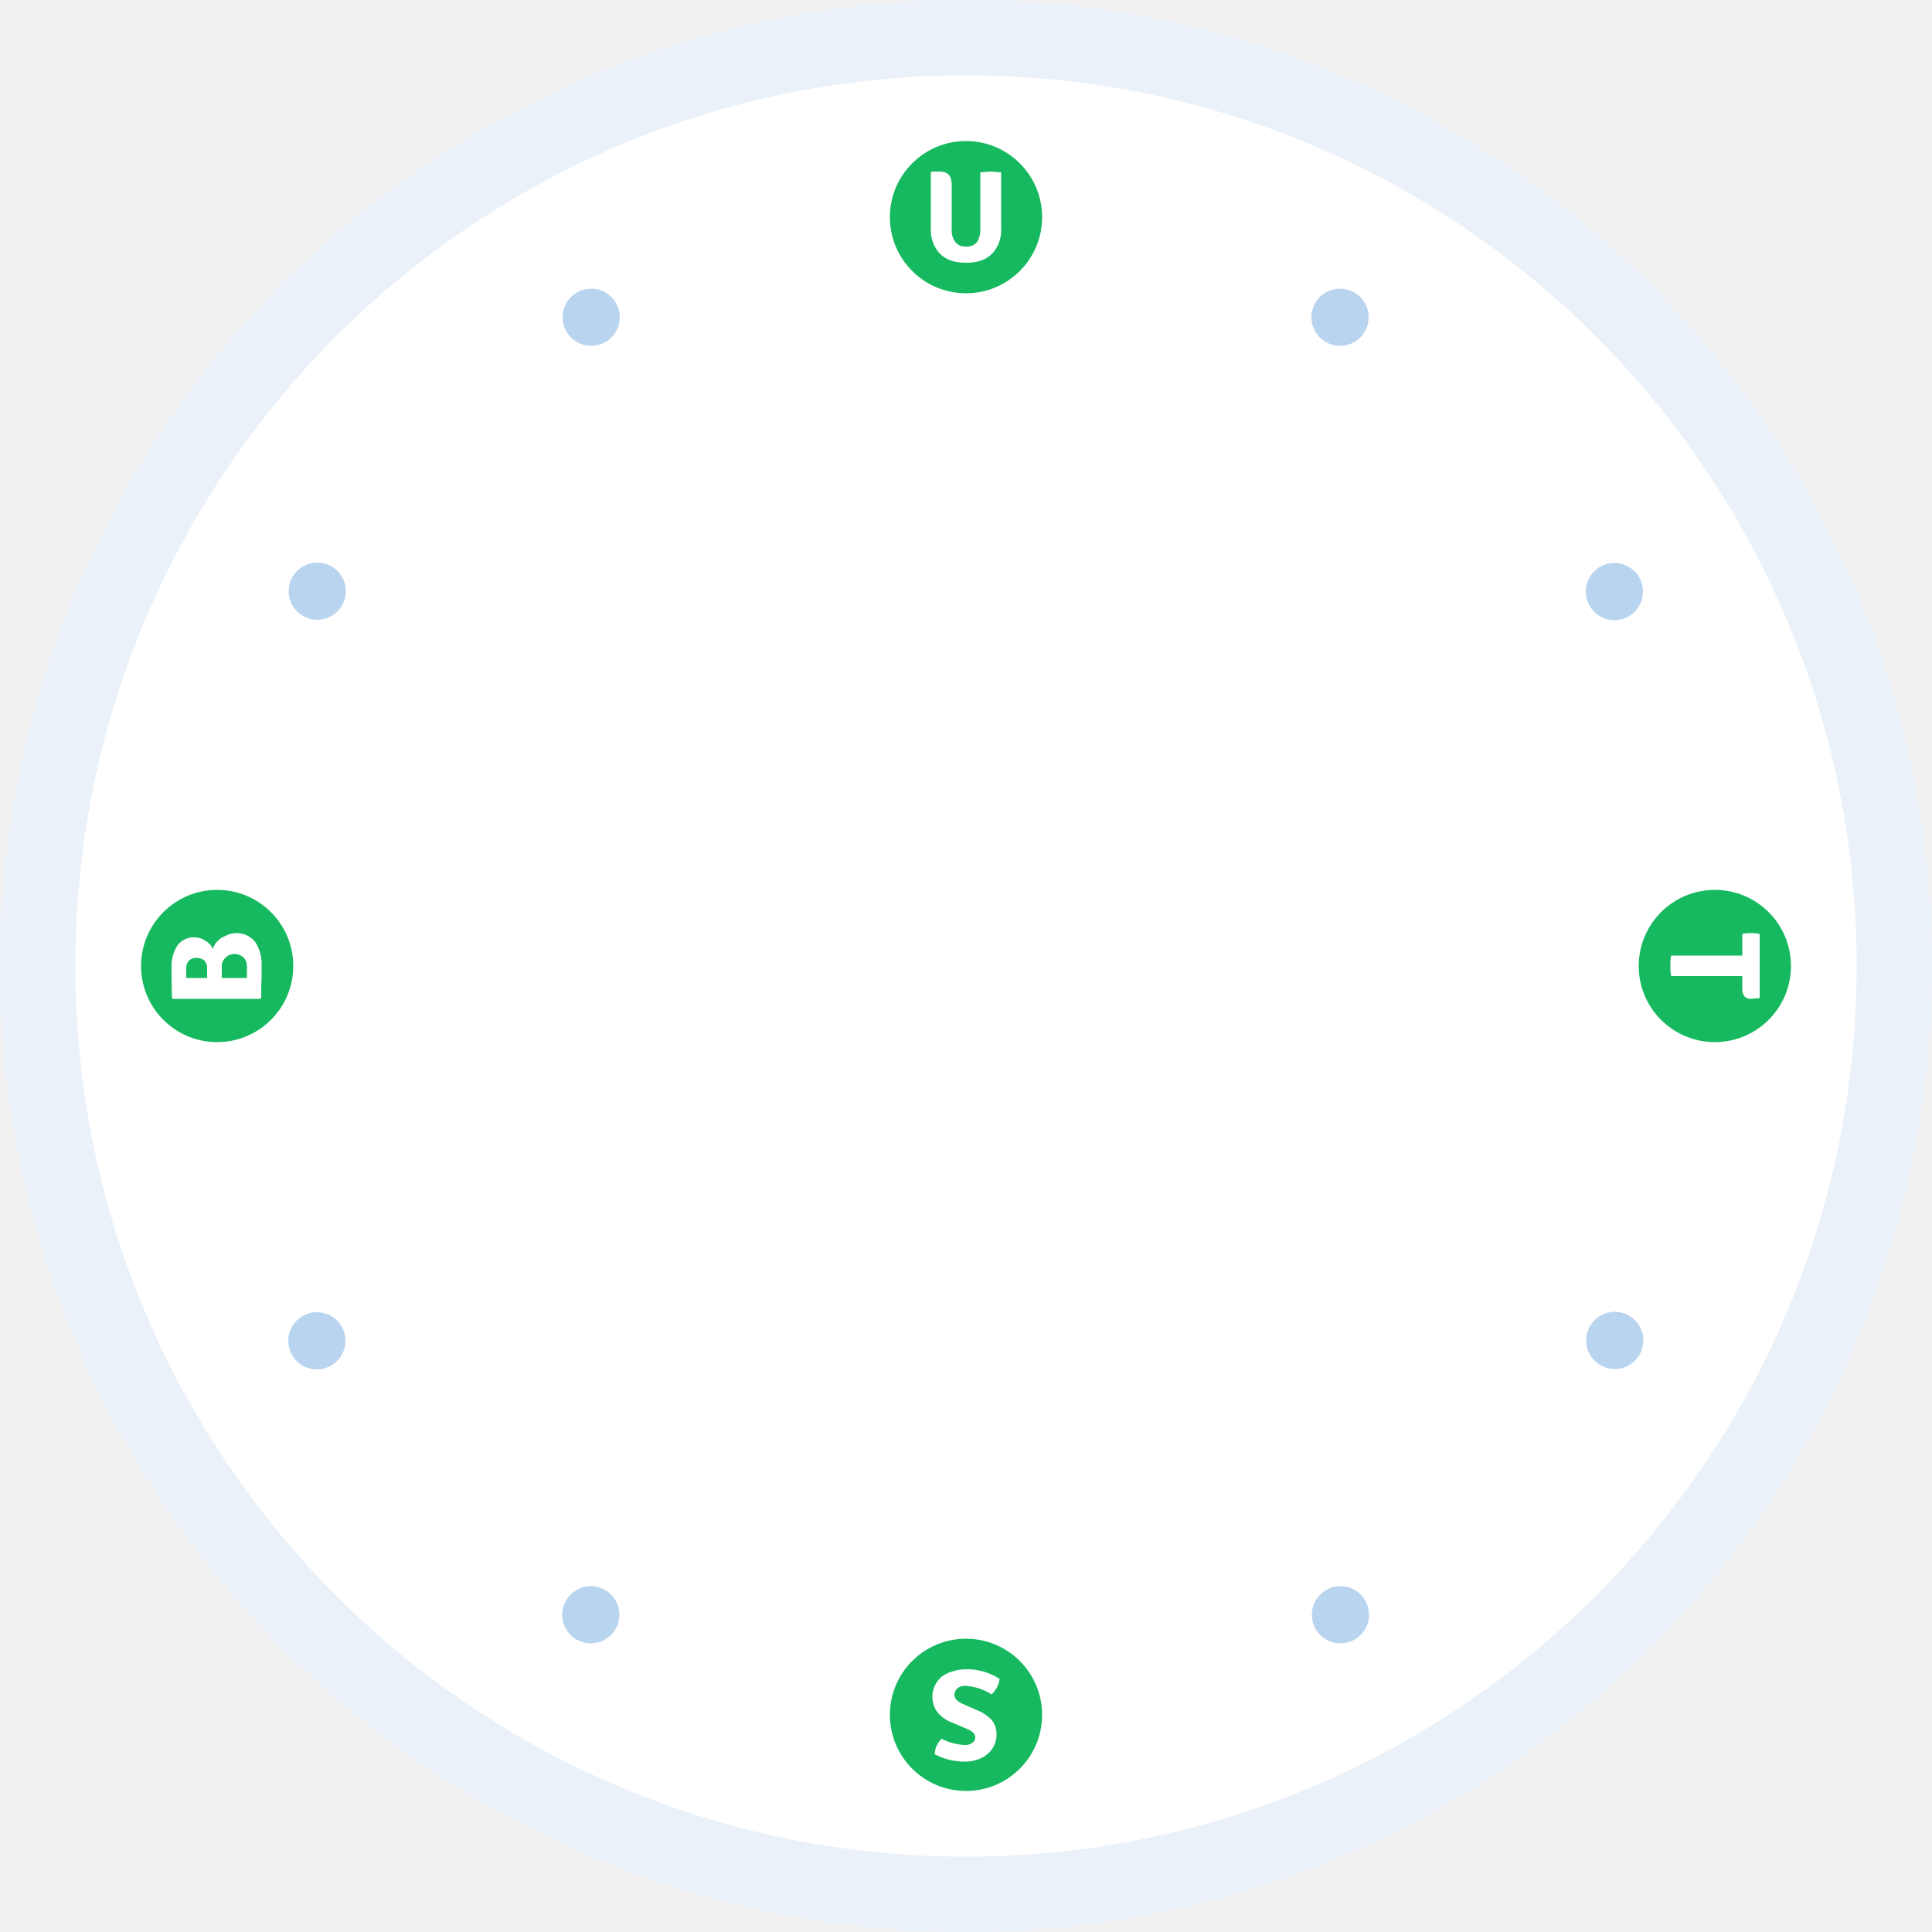
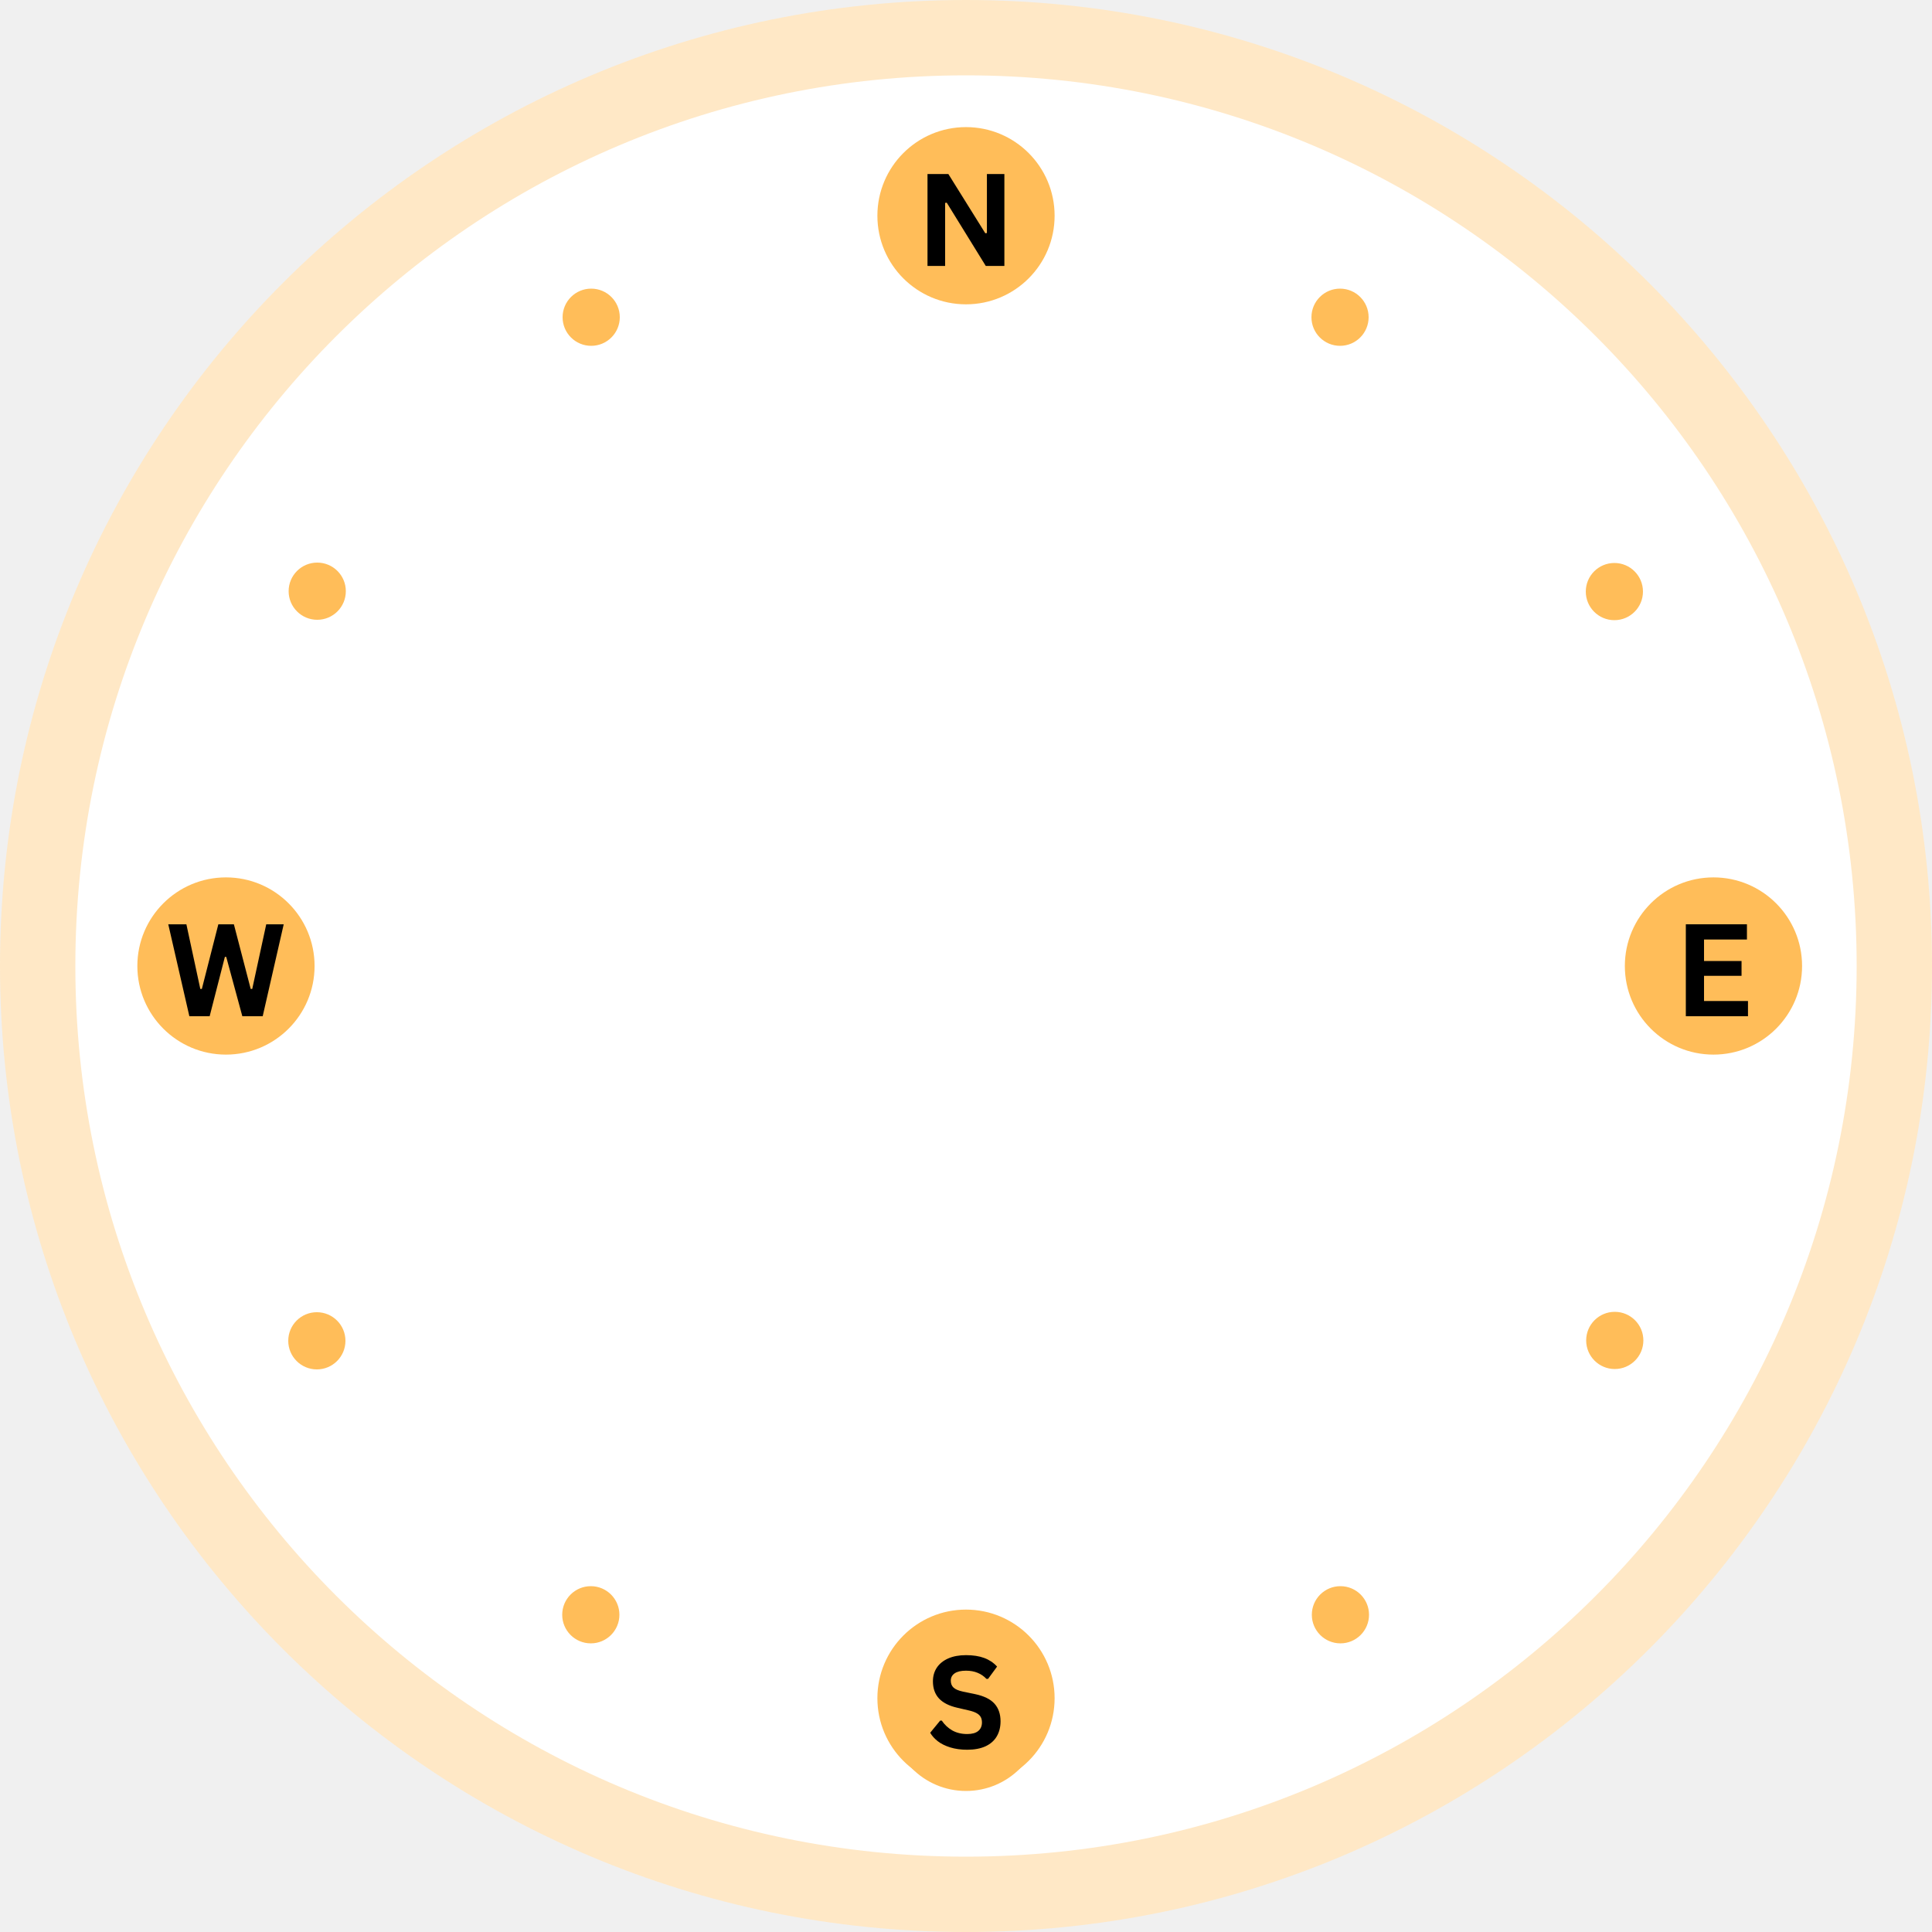
- <svg xmlns="http://www.w3.org/2000/svg" width="500" height="500" viewBox="0 0 500 500" fill="none">
-   <path d="M250 500C388.071 500 500 388.071 500 250C500 111.929 388.071 0 250 0C111.929 0 0 111.929 0 250C0 388.071 111.929 500 250 500Z" fill="#EAF1F9" />
-   <path d="M250 480.5C377.302 480.5 480.5 377.302 480.5 250C480.5 122.698 377.302 19.5 250 19.5C122.698 19.5 19.5 122.698 19.5 250C19.5 377.302 122.698 480.5 250 480.5Z" fill="white" />
-   <path d="M250 75.9C260.88 75.9 269.7 67.08 269.7 56.2C269.7 45.32 260.88 36.5 250 36.5C239.12 36.5 230.3 45.32 230.3 56.2C230.3 67.08 239.12 75.9 250 75.9Z" fill="#16B95F" />
-   <path d="M259.1 44.6V59.1C259.174 60.306 259 61.514 258.587 62.65C258.174 63.785 257.532 64.824 256.7 65.7C255.1 67.3 252.9 68 250 68C247.1 68 244.9 67.3 243.3 65.7C242.468 64.824 241.826 63.785 241.413 62.65C241 61.514 240.826 60.306 240.9 59.1V44.6L241.2 44.4H243.2C245.3 44.4 246.3 45.5 246.3 47.8V59.2C246.204 60.403 246.522 61.602 247.2 62.6C247.524 63.024 247.952 63.358 248.442 63.568C248.933 63.778 249.469 63.858 250 63.8C250.545 63.856 251.095 63.776 251.602 63.567C252.108 63.357 252.554 63.025 252.9 62.6C253.492 61.569 253.77 60.387 253.7 59.2V44.6L256.4 44.4L259.1 44.6Z" fill="white" />
-   <path d="M443.8 269.7C454.68 269.7 463.5 260.88 463.5 250C463.5 239.12 454.68 230.3 443.8 230.3C432.92 230.3 424.1 239.12 424.1 250C424.1 260.88 432.92 269.7 443.8 269.7Z" fill="#16B95F" />
-   <path d="M450.9 252.6H432.5C432.318 251.712 432.251 250.805 432.3 249.9C432.255 249.028 432.322 248.155 432.5 247.3H450.9V241.7C451.619 241.525 452.361 241.458 453.1 241.5C453.872 241.458 454.647 241.525 455.4 241.7V258.3L453.2 258.5C452.866 258.536 452.528 258.491 452.215 258.369C451.902 258.247 451.622 258.052 451.4 257.8C451.022 257.168 450.848 256.435 450.9 255.7V252.6Z" fill="white" />
-   <path d="M250 463.5C260.88 463.5 269.7 454.68 269.7 443.8C269.7 432.92 260.88 424.1 250 424.1C239.12 424.1 230.3 432.92 230.3 443.8C230.3 454.68 239.12 463.5 250 463.5Z" fill="#16B95F" />
-   <path d="M258.7 434.5C258.604 435.27 258.367 436.016 258 436.7C257.641 437.377 257.168 437.986 256.6 438.5C254.564 437.187 252.22 436.428 249.8 436.3C249.035 436.246 248.28 436.498 247.7 437C247.48 437.205 247.305 437.452 247.184 437.728C247.064 438.003 247.001 438.3 247 438.6C247 439.6 247.8 440.4 249.2 441L253.1 442.7C254.47 443.257 255.7 444.111 256.7 445.2C257.521 446.255 257.946 447.564 257.9 448.9C257.914 449.867 257.709 450.824 257.3 451.7C256.907 452.553 256.326 453.305 255.6 453.9C254.819 454.589 253.898 455.101 252.9 455.4C251.808 455.776 250.655 455.946 249.5 455.9C246.85 455.89 244.243 455.238 241.9 454C241.915 453.246 242.083 452.504 242.392 451.816C242.701 451.129 243.146 450.511 243.7 450C245.557 450.969 247.606 451.516 249.7 451.6C250.419 451.665 251.136 451.45 251.7 451C251.913 450.855 252.087 450.662 252.209 450.436C252.331 450.209 252.396 449.957 252.4 449.7C252.4 448.8 251.8 448.1 250.4 447.5L246.4 445.8C244.911 445.262 243.597 444.329 242.6 443.1C241.756 441.975 241.3 440.606 241.3 439.2C241.285 438.201 241.489 437.211 241.9 436.3C242.316 435.433 242.893 434.652 243.6 434C244.435 433.358 245.385 432.883 246.4 432.6C247.655 432.175 248.975 431.972 250.3 432C253.282 432.008 256.199 432.876 258.7 434.5Z" fill="white" />
-   <path d="M56.2 269.7C67.08 269.7 75.9 260.88 75.9 250C75.9 239.12 67.08 230.3 56.2 230.3C45.32 230.3 36.5 239.12 36.5 250C36.5 260.88 45.32 269.7 56.2 269.7Z" fill="#16B95F" />
-   <path d="M44.5 258.2C44.5 256.4 44.4 254.9 44.4 253.6V250.5C44.282 248.457 44.807 246.429 45.9 244.7C46.425 243.987 47.123 243.421 47.928 243.053C48.733 242.686 49.618 242.53 50.5 242.6C51.475 242.593 52.425 242.909 53.2 243.5C54.052 243.965 54.722 244.706 55.1 245.6C55.264 245.021 55.535 244.478 55.9 244C56.317 243.516 56.786 243.08 57.3 242.7L59 241.9C59.61 241.672 60.25 241.537 60.9 241.5C61.864 241.437 62.828 241.603 63.715 241.986C64.602 242.368 65.385 242.956 66 243.7C67.221 245.566 67.817 247.773 67.7 250V253.3C67.6 254.6 67.6 256.3 67.6 258.2L67.3 258.5H44.7L44.5 258.2ZM48.2 253.1H53.6V250.8C53.641 250.382 53.591 249.959 53.453 249.562C53.315 249.165 53.092 248.802 52.8 248.5C52.219 248.082 51.515 247.871 50.8 247.9C50.148 247.884 49.512 248.097 49 248.5C48.713 248.806 48.494 249.169 48.356 249.565C48.218 249.961 48.165 250.382 48.2 250.8V253.1ZM57.4 250.4V253.1H63.9V251.2C63.97 250.499 63.936 249.791 63.8 249.1C63.623 248.512 63.275 247.99 62.8 247.6C62.171 247.117 61.392 246.87 60.6 246.9C60.192 246.898 59.788 246.976 59.41 247.131C59.033 247.285 58.69 247.513 58.4 247.8C58.035 248.12 57.754 248.524 57.58 248.977C57.406 249.43 57.344 249.918 57.4 250.4Z" fill="white" />
-   <path d="M153 89.5C157.087 89.5 160.4 86.187 160.4 82.1C160.4 78.013 157.087 74.7 153 74.7C148.913 74.7 145.6 78.013 145.6 82.1C145.6 86.187 148.913 89.5 153 89.5Z" fill="#B9D4EF" />
-   <path d="M346.9 425.3C350.987 425.3 354.3 421.987 354.3 417.9C354.3 413.813 350.987 410.5 346.9 410.5C342.813 410.5 339.5 413.813 339.5 417.9C339.5 421.987 342.813 425.3 346.9 425.3Z" fill="#B9D4EF" />
-   <path d="M417.8 160.5C421.887 160.5 425.2 157.187 425.2 153.1C425.2 149.013 421.887 145.7 417.8 145.7C413.713 145.7 410.4 149.013 410.4 153.1C410.4 157.187 413.713 160.5 417.8 160.5Z" fill="#B9D4EF" />
-   <path d="M82 354.4C86.087 354.4 89.4 351.087 89.4 347C89.4 342.913 86.087 339.6 82 339.6C77.913 339.6 74.6 342.913 74.6 347C74.6 351.087 77.913 354.4 82 354.4Z" fill="#B9D4EF" />
-   <path d="M82.1 160.4C86.187 160.4 89.5 157.087 89.5 153C89.5 148.913 86.187 145.6 82.1 145.6C78.013 145.6 74.7 148.913 74.7 153C74.7 157.087 78.013 160.4 82.1 160.4Z" fill="#B9D4EF" />
-   <path d="M417.9 354.3C421.987 354.3 425.3 350.987 425.3 346.9C425.3 342.813 421.987 339.5 417.9 339.5C413.813 339.5 410.5 342.813 410.5 346.9C410.5 350.987 413.813 354.3 417.9 354.3Z" fill="#B9D4EF" />
-   <path d="M346.8 89.5C350.887 89.5 354.2 86.187 354.2 82.1C354.2 78.013 350.887 74.7 346.8 74.7C342.713 74.7 339.4 78.013 339.4 82.1C339.4 86.187 342.713 89.5 346.8 89.5Z" fill="#B9D4EF" />
-   <path d="M152.9 425.3C156.987 425.3 160.3 421.987 160.3 417.9C160.3 413.813 156.987 410.5 152.9 410.5C148.813 410.5 145.5 413.813 145.5 417.9C145.5 421.987 148.813 425.3 152.9 425.3Z" fill="#B9D4EF" />
+ <svg xmlns="http://www.w3.org/2000/svg" width="500" zoomAndPan="magnify" viewBox="0 0 375 375" height="500" preserveAspectRatio="xMidYMid meet" version="1.0">
+   <defs>
+     <g />
+     <clipPath id="0fe13dc569">
+       <path d="M 170.301 24.672 L 204.699 24.672 L 204.699 59.07 L 170.301 59.07 Z M 170.301 24.672 " clip-rule="nonzero" />
+     </clipPath>
+     <clipPath id="5b1a200077">
+       <path d="M 187.5 24.672 C 178 24.672 170.301 32.371 170.301 41.871 C 170.301 51.371 178 59.07 187.5 59.07 C 197 59.07 204.699 51.371 204.699 41.871 C 204.699 32.371 197 24.672 187.5 24.672 Z M 187.5 24.672 " clip-rule="nonzero" />
+     </clipPath>
+     <clipPath id="e9b5158e29">
+       <path d="M 26.66 170.301 L 61.059 170.301 L 61.059 204.699 L 26.66 204.699 Z M 26.66 170.301 " clip-rule="nonzero" />
+     </clipPath>
+     <clipPath id="21c045b3ea">
+       <path d="M 43.859 170.301 C 34.363 170.301 26.66 178 26.66 187.5 C 26.66 197 34.363 204.699 43.859 204.699 C 53.359 204.699 61.059 197 61.059 187.5 C 61.059 178 53.359 170.301 43.859 170.301 Z M 43.859 170.301 " clip-rule="nonzero" />
+     </clipPath>
+     <clipPath id="7301543765">
+       <path d="M 315.383 170.301 L 349.781 170.301 L 349.781 204.699 L 315.383 204.699 Z M 315.383 170.301 " clip-rule="nonzero" />
+     </clipPath>
+     <clipPath id="77bdbe2fd5">
+       <path d="M 332.582 170.301 C 323.082 170.301 315.383 178 315.383 187.5 C 315.383 197 323.082 204.699 332.582 204.699 C 342.082 204.699 349.781 197 349.781 187.5 C 349.781 178 342.082 170.301 332.582 170.301 Z M 332.582 170.301 " clip-rule="nonzero" />
+     </clipPath>
+     <clipPath id="96dde61417">
+       <path d="M 170.301 312.422 L 204.699 312.422 L 204.699 346.82 L 170.301 346.82 Z M 170.301 312.422 " clip-rule="nonzero" />
+     </clipPath>
+     <clipPath id="98da851abd">
+       <path d="M 187.5 312.422 C 178 312.422 170.301 320.125 170.301 329.621 C 170.301 339.121 178 346.82 187.5 346.82 C 197 346.82 204.699 339.121 204.699 329.621 C 204.699 320.125 197 312.422 187.5 312.422 Z M 187.5 312.422 " clip-rule="nonzero" />
+     </clipPath>
+   </defs>
+   <path fill="#ffe8c6" d="M 187.5 375 C 291.055 375 375 291.055 375 187.5 C 375 83.945 291.055 0 187.5 0 C 83.945 0 0 83.945 0 187.5 C 0 291.055 83.945 375 187.5 375 Z M 187.5 375 " fill-opacity="1" fill-rule="nonzero" />
+   <path fill="#ffffff" d="M 187.5 360.375 C 282.977 360.375 360.375 282.977 360.375 187.5 C 360.375 92.023 282.977 14.625 187.5 14.625 C 92.023 14.625 14.625 92.023 14.625 187.5 C 14.625 282.977 92.023 360.375 187.5 360.375 Z M 187.5 360.375 " fill-opacity="1" fill-rule="nonzero" />
+   <path fill="#ffbd59" d="M 187.5 56.926 C 195.66 56.926 202.273 50.309 202.273 42.148 C 202.273 33.988 195.66 27.375 187.5 27.375 C 179.34 27.375 172.727 33.988 172.727 42.148 C 172.727 50.309 179.34 56.926 187.5 56.926 Z M 187.5 56.926 " fill-opacity="1" fill-rule="nonzero" />
+   <path fill="#ffffff" d="M 194.324 33.449 L 194.324 44.324 C 194.379 45.23 194.25 46.137 193.941 46.988 C 193.629 47.84 193.148 48.617 192.523 49.273 C 191.324 50.477 189.676 51 187.5 51 C 185.324 51 183.676 50.477 182.477 49.273 C 181.852 48.617 181.371 47.84 181.059 46.988 C 180.75 46.137 180.621 45.23 180.676 44.324 L 180.676 33.449 L 180.898 33.301 L 182.398 33.301 C 183.977 33.301 184.727 34.125 184.727 35.852 L 184.727 44.398 C 184.652 45.301 184.891 46.203 185.398 46.949 C 185.645 47.27 185.965 47.52 186.332 47.676 C 186.699 47.832 187.102 47.895 187.5 47.852 C 187.91 47.891 188.32 47.832 188.703 47.676 C 189.082 47.52 189.414 47.27 189.676 46.949 C 190.117 46.176 190.328 45.289 190.273 44.398 L 190.273 33.449 L 192.301 33.301 Z M 194.324 33.449 " fill-opacity="1" fill-rule="nonzero" />
+   <path fill="#ffbd59" d="M 332.852 202.273 C 341.012 202.273 347.625 195.66 347.625 187.5 C 347.625 179.34 341.012 172.727 332.852 172.727 C 324.691 172.727 318.074 179.34 318.074 187.5 C 318.074 195.66 324.691 202.273 332.852 202.273 Z M 332.852 202.273 " fill-opacity="1" fill-rule="nonzero" />
+   <path fill="#ffffff" d="M 338.176 189.449 L 324.375 189.449 C 324.238 188.785 324.188 188.105 324.227 187.426 C 324.191 186.77 324.242 186.117 324.375 185.477 L 338.176 185.477 L 338.176 181.273 C 338.715 181.145 339.27 181.094 339.824 181.125 C 340.402 181.094 340.984 181.145 341.551 181.273 L 341.551 193.727 L 339.898 193.875 C 339.648 193.902 339.395 193.867 339.16 193.777 C 338.926 193.684 338.715 193.539 338.551 193.352 C 338.266 192.875 338.137 192.328 338.176 191.773 Z M 338.176 189.449 " fill-opacity="1" fill-rule="nonzero" />
+   <path fill="#ffbd59" d="M 187.5 347.625 C 195.66 347.625 202.273 341.012 202.273 332.852 C 202.273 324.691 195.66 318.074 187.5 318.074 C 179.34 318.074 172.727 324.691 172.727 332.852 C 172.727 341.012 179.34 347.625 187.5 347.625 Z M 187.5 347.625 " fill-opacity="1" fill-rule="nonzero" />
+   <path fill="#ffffff" d="M 194.023 325.875 C 193.953 326.453 193.773 327.012 193.5 327.523 C 193.23 328.031 192.875 328.488 192.449 328.875 C 190.922 327.891 189.164 327.32 187.352 327.227 C 186.777 327.184 186.211 327.375 185.773 327.75 C 185.609 327.902 185.48 328.09 185.387 328.297 C 185.297 328.504 185.25 328.727 185.25 328.949 C 185.25 329.699 185.852 330.301 186.898 330.75 L 189.824 332.023 C 190.852 332.441 191.773 333.082 192.523 333.898 C 193.141 334.691 193.461 335.672 193.426 336.676 C 193.434 337.398 193.281 338.117 192.977 338.773 C 192.68 339.414 192.246 339.98 191.699 340.426 C 191.113 340.941 190.422 341.324 189.676 341.551 C 188.855 341.832 187.992 341.961 187.125 341.926 C 185.137 341.918 183.184 341.43 181.426 340.5 C 181.438 339.934 181.562 339.379 181.793 338.863 C 182.027 338.348 182.359 337.883 182.773 337.5 C 184.168 338.227 185.703 338.637 187.273 338.699 C 187.812 338.75 188.352 338.586 188.773 338.25 C 188.934 338.141 189.066 337.996 189.156 337.828 C 189.25 337.656 189.297 337.469 189.301 337.273 C 189.301 336.602 188.852 336.074 187.801 335.625 L 184.801 334.352 C 183.684 333.945 182.699 333.246 181.949 332.324 C 181.316 331.48 180.977 330.453 180.977 329.398 C 180.965 328.652 181.117 327.91 181.426 327.227 C 181.738 326.574 182.168 325.988 182.699 325.5 C 183.328 325.02 184.039 324.664 184.801 324.449 C 185.742 324.133 186.73 323.98 187.727 324 C 189.961 324.008 192.148 324.656 194.023 325.875 Z M 194.023 325.875 " fill-opacity="1" fill-rule="nonzero" />
+   <path fill="#ffbd59" d="M 42.148 202.273 C 50.309 202.273 56.926 195.66 56.926 187.5 C 56.926 179.34 50.309 172.727 42.148 172.727 C 33.988 172.727 27.375 179.34 27.375 187.5 C 27.375 195.66 33.988 202.273 42.148 202.273 Z M 42.148 202.273 " fill-opacity="1" fill-rule="nonzero" />
+   <path fill="#ffffff" d="M 33.375 193.648 C 33.375 192.301 33.301 191.176 33.301 190.199 L 33.301 187.875 C 33.211 186.344 33.605 184.82 34.426 183.523 C 34.82 182.992 35.344 182.566 35.945 182.289 C 36.551 182.016 37.215 181.898 37.875 181.949 C 38.605 181.945 39.32 182.184 39.898 182.625 C 40.539 182.973 41.043 183.531 41.324 184.199 C 41.449 183.766 41.652 183.359 41.926 183 C 42.238 182.637 42.59 182.309 42.977 182.023 L 44.25 181.426 C 44.707 181.254 45.188 181.152 45.676 181.125 C 46.398 181.078 47.121 181.203 47.785 181.488 C 48.453 181.777 49.039 182.219 49.5 182.773 C 50.418 184.176 50.863 185.828 50.773 187.5 L 50.773 189.977 C 50.699 190.949 50.699 192.227 50.699 193.648 L 50.477 193.875 L 33.523 193.875 Z M 36.148 189.824 L 40.199 189.824 L 40.199 188.102 C 40.23 187.785 40.195 187.469 40.09 187.172 C 39.984 186.875 39.82 186.602 39.602 186.375 C 39.164 186.062 38.637 185.902 38.102 185.926 C 37.613 185.914 37.133 186.074 36.75 186.375 C 36.535 186.605 36.371 186.875 36.266 187.172 C 36.164 187.473 36.125 187.785 36.148 188.102 Z M 43.051 187.801 L 43.051 189.824 L 47.926 189.824 L 47.926 188.398 C 47.977 187.875 47.953 187.344 47.852 186.824 C 47.719 186.383 47.457 185.992 47.102 185.699 C 46.629 185.336 46.043 185.152 45.449 185.176 C 45.145 185.172 44.84 185.23 44.559 185.348 C 44.273 185.465 44.016 185.633 43.801 185.852 C 43.527 186.09 43.316 186.395 43.184 186.734 C 43.055 187.074 43.008 187.438 43.051 187.801 Z M 43.051 187.801 " fill-opacity="1" fill-rule="nonzero" />
+   <path fill="#ffbd59" d="M 114.75 67.125 C 117.816 67.125 120.301 64.641 120.301 61.574 C 120.301 58.512 117.816 56.023 114.75 56.023 C 111.684 56.023 109.199 58.512 109.199 61.574 C 109.199 64.641 111.684 67.125 114.75 67.125 Z M 114.75 67.125 " fill-opacity="1" fill-rule="nonzero" />
+   <path fill="#ffbd59" d="M 260.176 318.977 C 263.242 318.977 265.727 316.488 265.727 313.426 C 265.727 310.359 263.242 307.875 260.176 307.875 C 257.109 307.875 254.625 310.359 254.625 313.426 C 254.625 316.488 257.109 318.977 260.176 318.977 Z M 260.176 318.977 " fill-opacity="1" fill-rule="nonzero" />
+   <path fill="#ffbd59" d="M 313.352 120.375 C 316.414 120.375 318.898 117.891 318.898 114.824 C 318.898 111.758 316.414 109.273 313.352 109.273 C 310.285 109.273 307.801 111.758 307.801 114.824 C 307.801 117.891 310.285 120.375 313.352 120.375 Z M 313.352 120.375 " fill-opacity="1" fill-rule="nonzero" />
+   <path fill="#ffbd59" d="M 61.5 265.801 C 64.566 265.801 67.051 263.316 67.051 260.25 C 67.051 257.184 64.566 254.699 61.5 254.699 C 58.434 254.699 55.949 257.184 55.949 260.25 C 55.949 263.316 58.434 265.801 61.5 265.801 Z M 61.5 265.801 " fill-opacity="1" fill-rule="nonzero" />
+   <path fill="#ffbd59" d="M 61.574 120.301 C 64.641 120.301 67.125 117.816 67.125 114.75 C 67.125 111.684 64.641 109.199 61.574 109.199 C 58.512 109.199 56.023 111.684 56.023 114.75 C 56.023 117.816 58.512 120.301 61.574 120.301 Z M 61.574 120.301 " fill-opacity="1" fill-rule="nonzero" />
+   <path fill="#ffbd59" d="M 313.426 265.727 C 316.488 265.727 318.977 263.238 318.977 260.176 C 318.977 257.109 316.488 254.625 313.426 254.625 C 310.359 254.625 307.875 257.109 307.875 260.176 C 307.875 263.238 310.359 265.727 313.426 265.727 Z M 313.426 265.727 " fill-opacity="1" fill-rule="nonzero" />
+   <path fill="#ffbd59" d="M 260.102 67.125 C 263.164 67.125 265.648 64.641 265.648 61.574 C 265.648 58.512 263.164 56.023 260.102 56.023 C 257.035 56.023 254.551 58.512 254.551 61.574 C 254.551 64.641 257.035 67.125 260.102 67.125 Z M 260.102 67.125 " fill-opacity="1" fill-rule="nonzero" />
+   <path fill="#ffbd59" d="M 114.676 318.977 C 117.742 318.977 120.227 316.488 120.227 313.426 C 120.227 310.359 117.742 307.875 114.676 307.875 C 111.609 307.875 109.125 310.359 109.125 313.426 C 109.125 316.488 111.609 318.977 114.676 318.977 Z M 114.676 318.977 " fill-opacity="1" fill-rule="nonzero" />
+   <g clip-path="url(#0fe13dc569)">
+     <g clip-path="url(#5b1a200077)">
+       <path fill="#ffbd59" d="M 170.301 24.672 L 204.699 24.672 L 204.699 59.07 L 170.301 59.07 Z M 170.301 24.672 " fill-opacity="1" fill-rule="nonzero" />
+     </g>
+   </g>
+   <g clip-path="url(#e9b5158e29)">
+     <g clip-path="url(#21c045b3ea)">
+       <path fill="#ffbd59" d="M 26.66 170.301 L 61.059 170.301 L 61.059 204.699 L 26.66 204.699 Z M 26.66 170.301 " fill-opacity="1" fill-rule="nonzero" />
+     </g>
+   </g>
+   <g clip-path="url(#7301543765)">
+     <g clip-path="url(#77bdbe2fd5)">
+       <path fill="#ffbd59" d="M 315.383 170.301 L 349.781 170.301 L 349.781 204.699 L 315.383 204.699 Z M 315.383 170.301 " fill-opacity="1" fill-rule="nonzero" />
+     </g>
+   </g>
+   <g clip-path="url(#96dde61417)">
+     <g clip-path="url(#98da851abd)">
+       <path fill="#ffbd59" d="M 170.301 312.422 L 204.699 312.422 L 204.699 346.82 L 170.301 346.82 Z M 170.301 312.422 " fill-opacity="1" fill-rule="nonzero" />
+     </g>
+   </g>
+   <g fill="#000000" fill-opacity="1">
+     <g transform="translate(177.7148, 51.6203)">
+       <g>
+         <path d="M 5.734 0 L 2.312 0 L 2.312 -17.844 L 6.359 -17.844 L 13.531 -6.344 L 13.844 -6.391 L 13.844 -17.844 L 17.234 -17.844 L 17.234 0 L 13.625 0 L 6.047 -12.281 L 5.734 -12.234 Z M 5.734 0 " />
+       </g>
+     </g>
+   </g>
+   <g fill="#000000" fill-opacity="1">
+     <g transform="translate(179.8301, 339.3722)">
+       <g>
+         <path d="M 7.906 0.25 C 6.676 0.25 5.578 0.098 4.609 -0.203 C 3.641 -0.504 2.832 -0.906 2.188 -1.406 C 1.551 -1.906 1.062 -2.453 0.719 -3.047 L 2.656 -5.406 L 2.969 -5.406 C 3.5 -4.613 4.176 -3.977 5 -3.5 C 5.832 -3.031 6.801 -2.797 7.906 -2.797 C 8.852 -2.797 9.566 -2.992 10.047 -3.391 C 10.523 -3.785 10.766 -4.336 10.766 -5.047 C 10.766 -5.461 10.688 -5.812 10.531 -6.094 C 10.375 -6.383 10.117 -6.629 9.766 -6.828 C 9.41 -7.035 8.926 -7.211 8.312 -7.359 L 6.016 -7.891 C 4.41 -8.254 3.211 -8.859 2.422 -9.703 C 1.641 -10.555 1.25 -11.664 1.25 -13.031 C 1.25 -14.031 1.5 -14.91 2 -15.672 C 2.508 -16.441 3.25 -17.039 4.219 -17.469 C 5.188 -17.895 6.336 -18.109 7.672 -18.109 C 9.047 -18.109 10.223 -17.926 11.203 -17.562 C 12.191 -17.195 13.023 -16.641 13.703 -15.891 L 11.953 -13.5 L 11.641 -13.5 C 11.141 -14.031 10.562 -14.426 9.906 -14.688 C 9.258 -14.957 8.516 -15.094 7.672 -15.094 C 6.703 -15.094 5.969 -14.922 5.469 -14.578 C 4.969 -14.234 4.719 -13.758 4.719 -13.156 C 4.719 -12.594 4.895 -12.145 5.25 -11.812 C 5.602 -11.477 6.211 -11.219 7.078 -11.031 L 9.422 -10.547 C 11.16 -10.18 12.422 -9.562 13.203 -8.688 C 13.984 -7.812 14.375 -6.672 14.375 -5.266 C 14.375 -4.148 14.129 -3.176 13.641 -2.344 C 13.16 -1.52 12.438 -0.879 11.469 -0.422 C 10.5 0.023 9.312 0.25 7.906 0.25 Z M 7.906 0.25 " />
+       </g>
+     </g>
+   </g>
+   <g fill="#000000" fill-opacity="1">
+     <g transform="translate(324.9069, 197.25)">
+       <g>
+         <path d="M 5.844 -7.844 L 5.844 -2.953 L 14.375 -2.953 L 14.375 0 L 2.312 0 L 2.312 -17.844 L 14.172 -17.844 L 14.172 -14.891 L 5.844 -14.891 L 5.844 -10.719 L 13.125 -10.719 L 13.125 -7.844 Z M 5.844 -7.844 " />
+       </g>
+     </g>
+   </g>
+   <g fill="#000000" fill-opacity="1">
+     <g transform="translate(32.17731, 197.25)">
+       <g>
+         <path d="M 8.516 0 L 4.578 0 L 0.484 -17.844 L 4 -17.844 L 6.703 -5.297 L 7 -5.297 L 10.203 -17.844 L 13.219 -17.844 L 16.484 -5.297 L 16.781 -5.297 L 19.5 -17.844 L 22.891 -17.844 L 18.812 0 L 14.859 0 L 11.734 -11.516 L 11.469 -11.516 Z M 8.516 0 " />
+       </g>
+     </g>
+   </g>
</svg>
